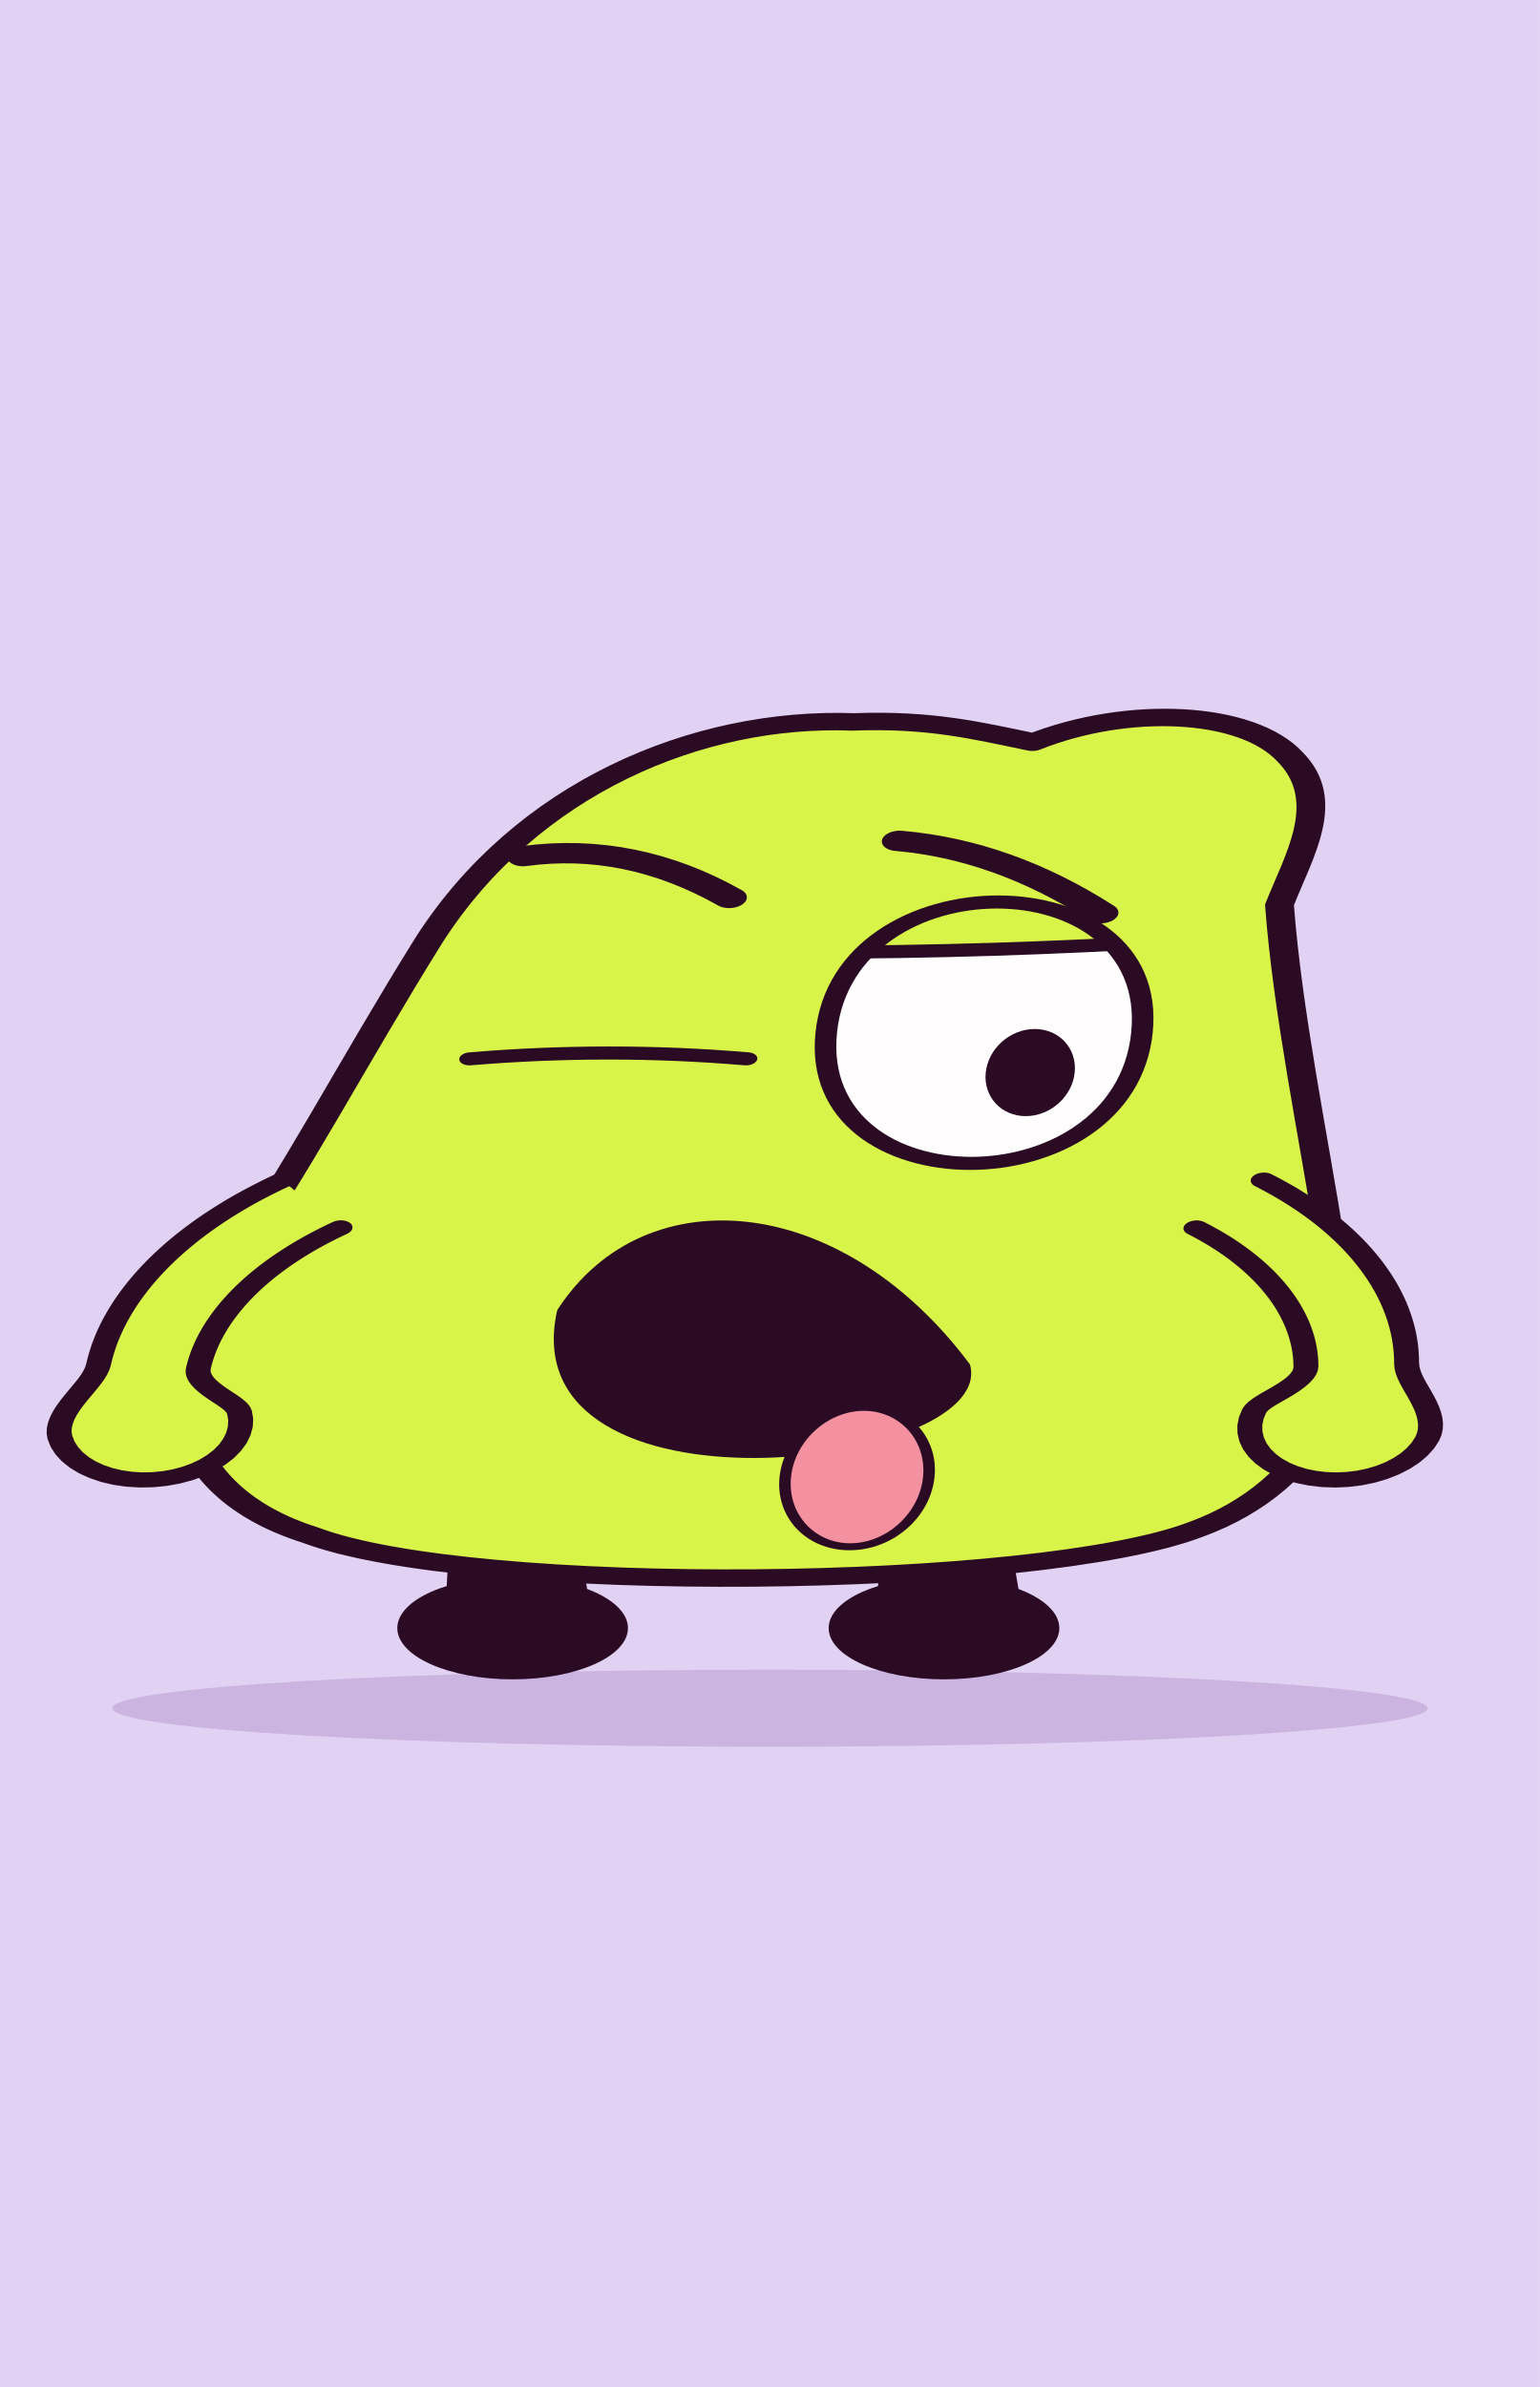
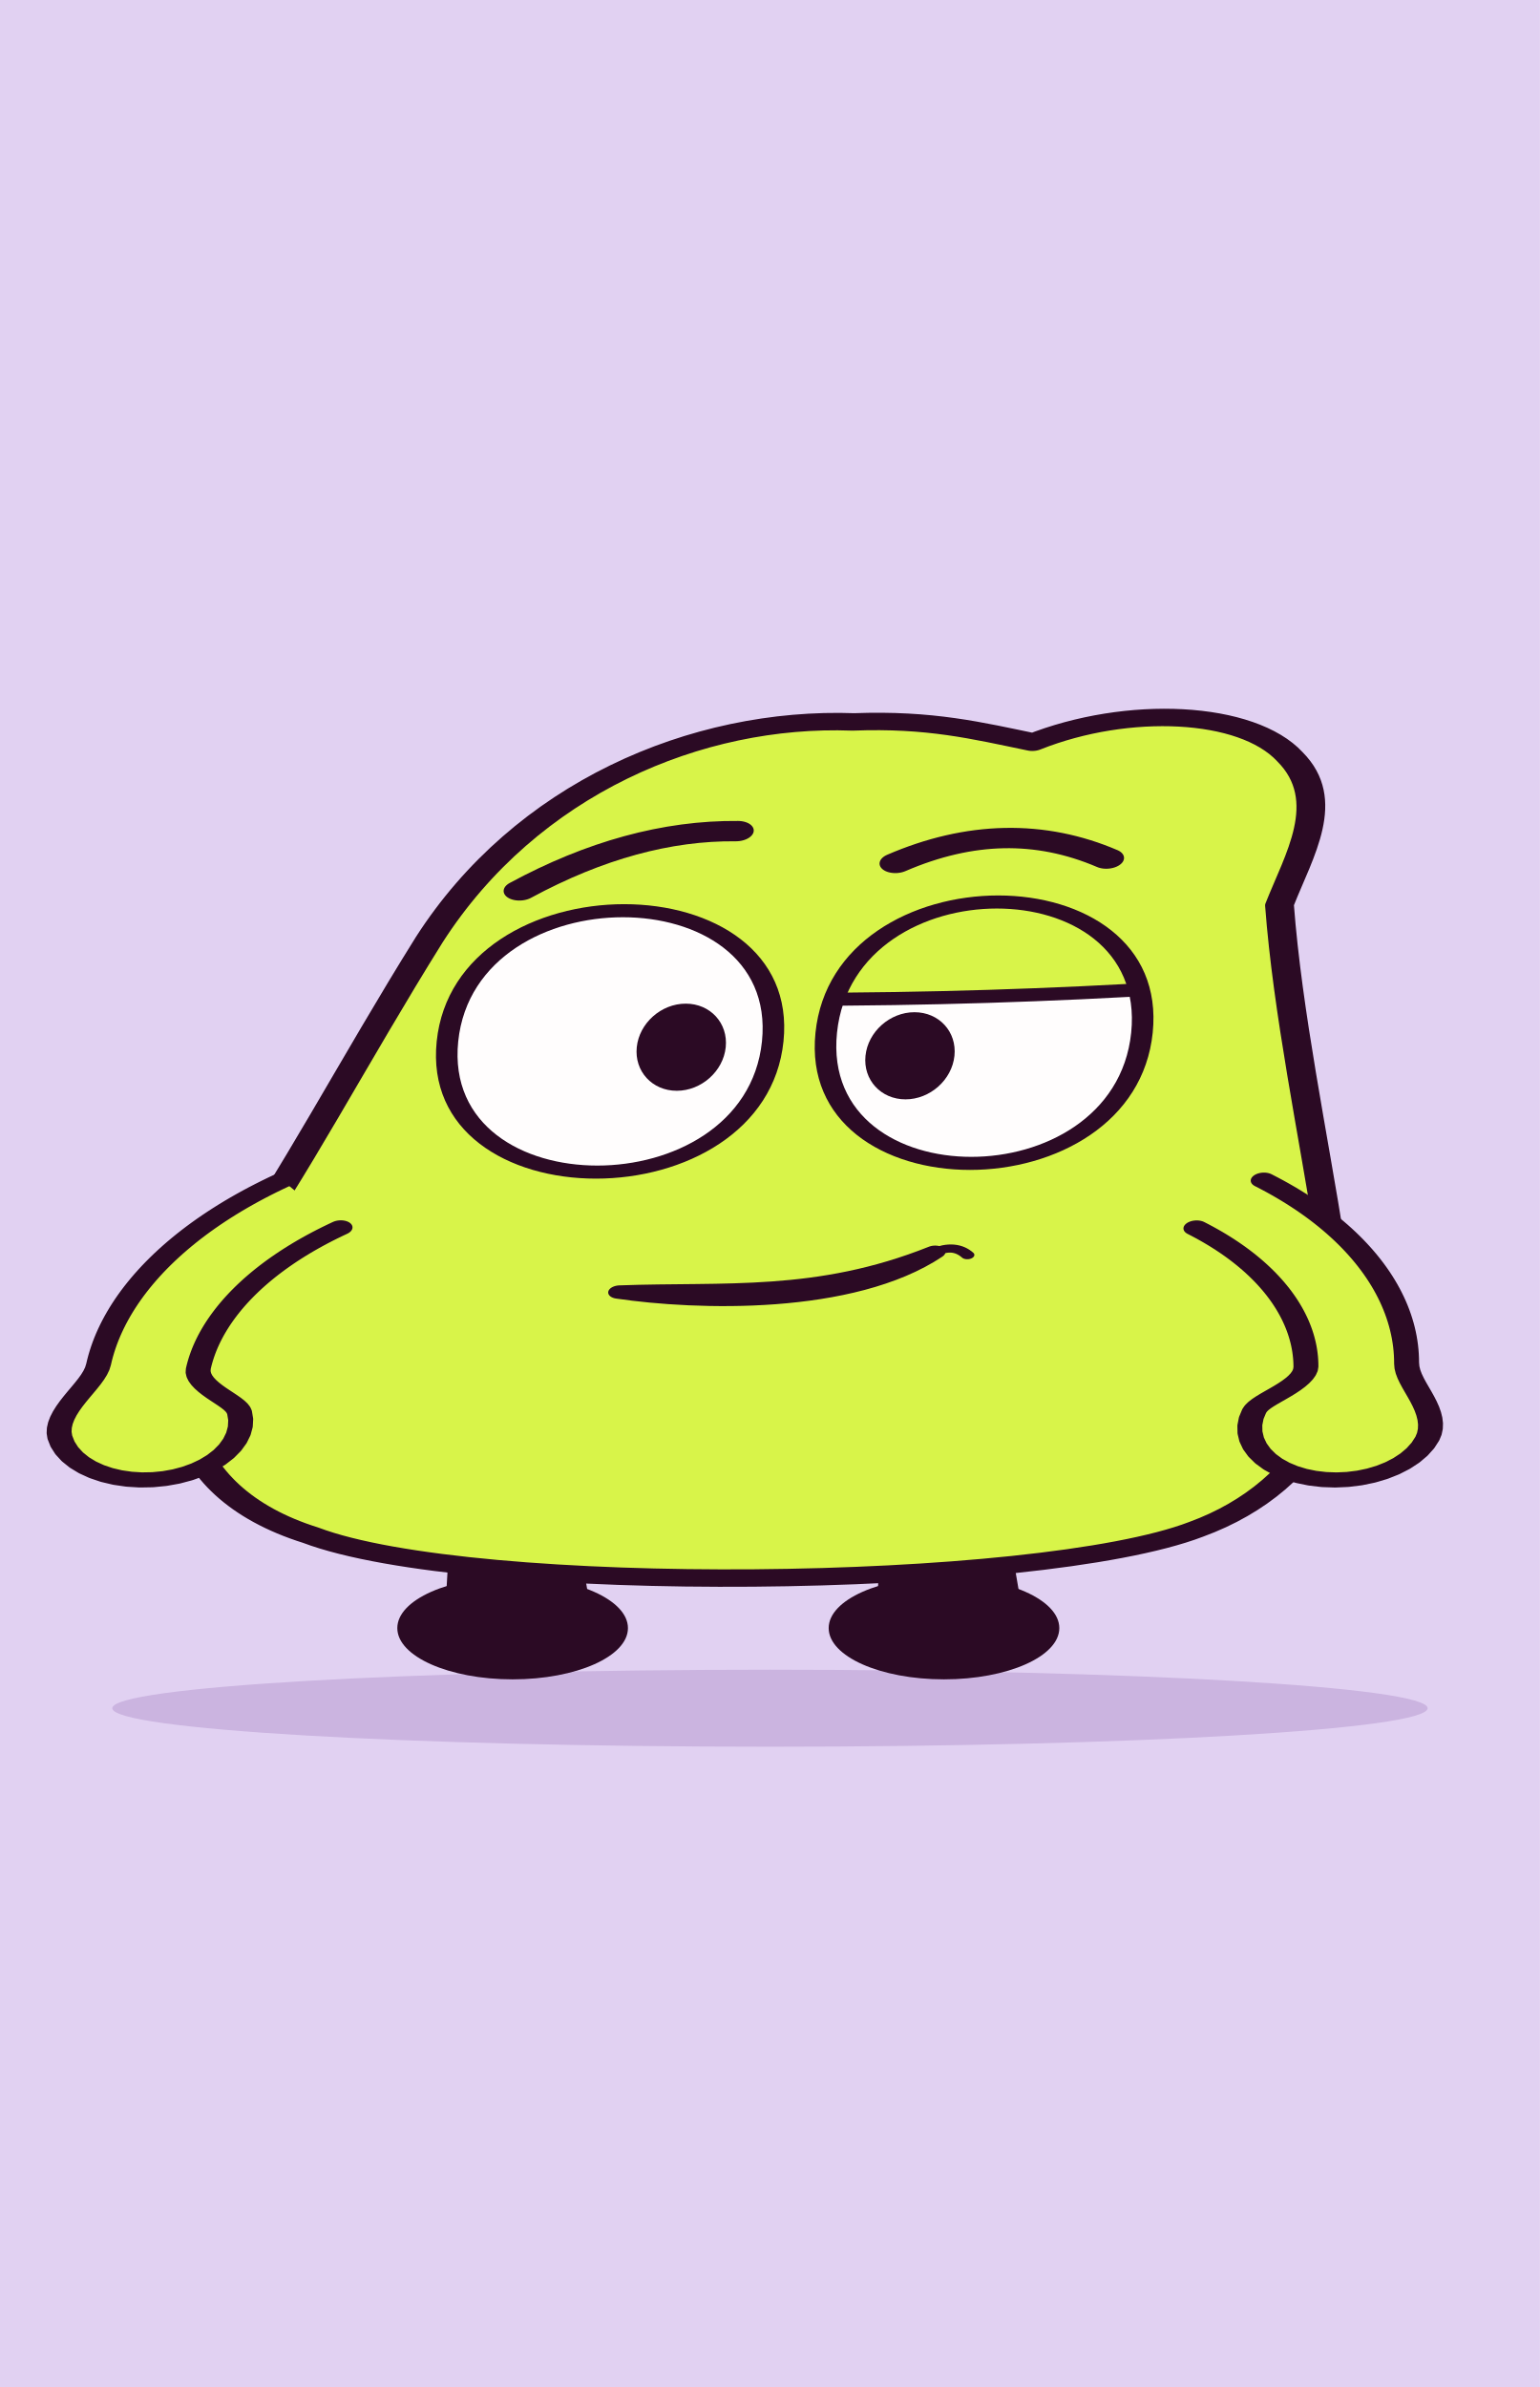
<svg xmlns="http://www.w3.org/2000/svg" width="480" height="744" viewBox="0 0 480 744">
  <rect width="480" height="744" fill="#E1D1F2" />
  <ellipse cx="240" cy="532.433" rx="205" ry="12" fill="#CBB4E0" />
  <g transform="translate(240 372) scale(1.331279) translate(-211.25 -335.25)">
    <g id="photo-foot-l">
      <path d="M138 402 L136 437.000 L169 437.000 L163 402 Z" fill="#2B0A24" stroke="#2B0A24" stroke-width="2" stroke-linecap="round" stroke-linejoin="round" />
      <ellipse cx="151.000" cy="437.000" rx="27.000" ry="12.000" fill="#2B0A24" stroke="none" stroke-width="0" />
    </g>
    <g id="photo-foot-r">
      <path d="M239 402 L237 437.000 L270 437.000 L264 402 Z" fill="#2B0A24" stroke="#2B0A24" stroke-width="2" stroke-linecap="round" stroke-linejoin="round" />
      <ellipse cx="252.000" cy="437.000" rx="27.000" ry="12.000" fill="#2B0A24" stroke="none" stroke-width="0" />
    </g>
    <g id="photo-body-warp" transform="translate(200 437) matrix(1.12 0 -0.07 0.68 0 0) translate(-200 -437)">
      <g id="photo-body">
        <path d="M90 310 C100 284 111 241 124 200 C141 148 175 123 208 125 C224 124 234 128 246 132 C265 119 290 121 300 137 C310 152 304 171 301 188 C305 225 313 267 319 305 C331 350 321 388 297 403 C265 424 147 426 112 405 C82 390 74 350 90 310 Z" fill="#D8F449" stroke="#2B0A24" stroke-width="6" stroke-linecap="round" stroke-linejoin="round" />
      </g>
      <g id="photo-arm-left">
        <path d="M98.441 282.801 L97.143 283.857 L95.869 284.930 L94.619 286.019 L93.393 287.124 L92.191 288.245 L91.013 289.381 L89.859 290.532 L88.729 291.697 L87.623 292.877 L86.542 294.071 L85.485 295.279 L84.453 296.499 L83.445 297.732 L82.461 298.978 L81.502 300.236 L80.568 301.505 L79.659 302.786 L78.774 304.078 L77.915 305.381 L77.080 306.694 L76.270 308.017 L75.485 309.349 L74.725 310.691 L73.990 312.041 L73.280 313.400 L72.596 314.768 L71.937 316.143 L71.303 317.526 L70.694 318.916 L70.111 320.312 L69.553 321.715 L69.021 323.124 L68.514 324.539 L68.033 325.960 L67.577 327.385 L67.147 328.815 L66.743 330.250 L66.365 331.688 L66.012 333.131 L65.686 334.576 L65.385 336.025 L65.110 337.476 L64.861 338.930 L64.639 340.386 L64.443 341.843 L64.272 343.301 L64.129 344.761 L64.011 346.221 L63.825 347.676 L63.490 349.128 L63.033 350.587 L62.478 352.061 L61.850 353.555 L61.176 355.075 L60.480 356.622 L59.790 358.197 L59.130 359.799 L58.526 361.425 L58.004 363.070 L57.590 364.727 L57.306 366.387 L57.179 368.040 L57.232 369.674 L57.487 371.272 L58.203 373.652 L59.223 375.918 L60.531 378.032 L62.103 379.957 L63.913 381.660 L65.930 383.112 L68.119 384.289 L70.443 385.169 L72.862 385.739 L75.335 385.988 L77.819 385.913 L80.272 385.513 L82.652 384.797 L84.918 383.777 L87.032 382.469 L88.957 380.897 L90.660 379.087 L92.112 377.070 L93.289 374.881 L94.169 372.557 L94.739 370.138 L94.988 367.665 L94.913 365.181 L94.513 362.728 L94.229 361.883 L93.790 361.062 L93.217 360.250 L92.535 359.436 L91.768 358.609 L90.941 357.762 L90.079 356.888 L89.206 355.983 L88.350 355.044 L87.535 354.071 L86.788 353.065 L86.134 352.030 L85.599 350.970 L85.207 349.892 L84.986 348.804 L84.958 347.717 L85.045 346.633 L85.152 345.548 L85.279 344.462 L85.425 343.375 L85.591 342.288 L85.777 341.200 L85.983 340.112 L86.209 339.025 L86.454 337.939 L86.720 336.853 L87.005 335.768 L87.310 334.686 L87.635 333.605 L87.980 332.526 L88.345 331.449 L88.729 330.376 L89.134 329.305 L89.558 328.238 L90.002 327.174 L90.466 326.114 L90.950 325.058 L91.454 324.007 L91.978 322.961 L92.522 321.920 L93.085 320.884 L93.669 319.853 L94.272 318.829 L94.895 317.811 L95.539 316.800 L96.202 315.795 L96.885 314.797 L97.588 313.807 L98.311 312.825 L99.054 311.850 L99.817 310.884 L100.600 309.926 L101.402 308.977 L102.225 308.037 L103.068 307.106 L103.931 306.185 L104.814 305.274 L105.717 304.374 L106.640 303.483 L107.584 302.604 L108.547 301.735 L109.531 300.878 L110.535 300.033 L111.559 299.199 Z" fill="#D8F449" stroke="none" stroke-width="0" stroke-linecap="round" stroke-linejoin="round" data-part="hand" data-side="left" />
        <path d="M98.441 282.801 L97.143 283.857 L95.869 284.930 L94.619 286.019 L93.393 287.124 L92.191 288.245 L91.013 289.381 L89.859 290.532 L88.729 291.697 L87.623 292.877 L86.542 294.071 L85.485 295.279 L84.453 296.499 L83.445 297.732 L82.461 298.978 L81.502 300.236 L80.568 301.505 L79.659 302.786 L78.774 304.078 L77.915 305.381 L77.080 306.694 L76.270 308.017 L75.485 309.349 L74.725 310.691 L73.990 312.041 L73.280 313.400 L72.596 314.768 L71.937 316.143 L71.303 317.526 L70.694 318.916 L70.111 320.312 L69.553 321.715 L69.021 323.124 L68.514 324.539 L68.033 325.960 L67.577 327.385 L67.147 328.815 L66.743 330.250 L66.365 331.688 L66.012 333.131 L65.686 334.576 L65.385 336.025 L65.110 337.476 L64.861 338.930 L64.639 340.386 L64.443 341.843 L64.272 343.301 L64.129 344.761 L64.011 346.221 L63.825 347.676 L63.490 349.128 L63.033 350.587 L62.478 352.061 L61.850 353.555 L61.176 355.075 L60.480 356.622 L59.790 358.197 L59.130 359.799 L58.526 361.425 L58.004 363.070 L57.590 364.727 L57.306 366.387 L57.179 368.040 L57.232 369.674 L57.487 371.272 L58.203 373.652 L59.223 375.918 L60.531 378.032 L62.103 379.957 L63.913 381.660 L65.930 383.112 L68.119 384.289 L70.443 385.169 L72.862 385.739 L75.335 385.988 L77.819 385.913 L80.272 385.513 L82.652 384.797 L84.918 383.777 L87.032 382.469 L88.957 380.897 L90.660 379.087 L92.112 377.070 L93.289 374.881 L94.169 372.557 L94.739 370.138 L94.988 367.665 L94.913 365.181 L94.513 362.728 L94.229 361.883 L93.790 361.062 L93.217 360.250 L92.535 359.436 L91.768 358.609 L90.941 357.762 L90.079 356.888 L89.206 355.983 L88.350 355.044 L87.535 354.071 L86.788 353.065 L86.134 352.030 L85.599 350.970 L85.207 349.892 L84.986 348.804 L84.958 347.717 L85.045 346.633 L85.152 345.548 L85.279 344.462 L85.425 343.375 L85.591 342.288 L85.777 341.200 L85.983 340.112 L86.209 339.025 L86.454 337.939 L86.720 336.853 L87.005 335.768 L87.310 334.686 L87.635 333.605 L87.980 332.526 L88.345 331.449 L88.729 330.376 L89.134 329.305 L89.558 328.238 L90.002 327.174 L90.466 326.114 L90.950 325.058 L91.454 324.007 L91.978 322.961 L92.522 321.920 L93.085 320.884 L93.669 319.853 L94.272 318.829 L94.895 317.811 L95.539 316.800 L96.202 315.795 L96.885 314.797 L97.588 313.807 L98.311 312.825 L99.054 311.850 L99.817 310.884 L100.600 309.926 L101.402 308.977 L102.225 308.037 L103.068 307.106 L103.931 306.185 L104.814 305.274 L105.717 304.374 L106.640 303.483 L107.584 302.604 L108.547 301.735 L109.531 300.878 L110.535 300.033 L111.559 299.199" fill="none" stroke="#2B0A24" stroke-width="5.2" stroke-linecap="round" stroke-linejoin="round" />
      </g>
      <g id="photo-arm-right">
        <path d="M290.483 299.232 L291.459 300.019 L292.418 300.819 L293.359 301.632 L294.284 302.458 L295.191 303.296 L296.080 304.147 L296.952 305.010 L297.807 305.885 L298.643 306.771 L299.462 307.669 L300.262 308.577 L301.045 309.496 L301.810 310.425 L302.556 311.364 L303.284 312.313 L303.994 313.271 L304.685 314.238 L305.357 315.214 L306.011 316.198 L306.646 317.191 L307.262 318.191 L307.860 319.199 L308.438 320.215 L308.997 321.237 L309.537 322.265 L310.057 323.300 L310.559 324.341 L311.040 325.388 L311.502 326.440 L311.945 327.497 L312.368 328.559 L312.771 329.626 L313.154 330.696 L313.517 331.770 L313.860 332.848 L314.184 333.929 L314.487 335.013 L314.769 336.100 L315.032 337.189 L315.274 338.280 L315.496 339.373 L315.697 340.467 L315.878 341.562 L316.038 342.658 L316.178 343.755 L316.297 344.852 L316.395 345.950 L316.473 347.046 L316.434 348.147 L316.200 349.247 L315.795 350.336 L315.245 351.406 L314.576 352.450 L313.812 353.463 L312.980 354.442 L312.105 355.386 L311.214 356.297 L310.332 357.177 L309.483 358.031 L308.694 358.867 L307.989 359.692 L307.390 360.519 L306.923 361.361 L306.608 362.232 L306.143 364.673 L306.001 367.154 L306.183 369.633 L306.688 372.067 L307.506 374.413 L308.623 376.633 L310.021 378.689 L311.675 380.544 L313.556 382.167 L315.634 383.531 L317.872 384.612 L320.232 385.392 L322.673 385.857 L325.154 385.999 L327.633 385.817 L330.067 385.312 L332.413 384.494 L334.633 383.377 L336.689 381.979 L338.544 380.325 L340.167 378.444 L341.531 376.366 L342.612 374.128 L343.392 371.768 L343.707 370.104 L343.817 368.401 L343.744 366.677 L343.511 364.945 L343.143 363.216 L342.665 361.500 L342.101 359.805 L341.477 358.137 L340.819 356.499 L340.152 354.892 L339.503 353.317 L338.899 351.771 L338.364 350.250 L337.924 348.747 L337.606 347.256 L337.434 345.766 L337.328 344.274 L337.195 342.784 L337.034 341.297 L336.845 339.813 L336.628 338.333 L336.385 336.856 L336.114 335.383 L335.816 333.915 L335.491 332.452 L335.139 330.994 L334.761 329.542 L334.357 328.095 L333.926 326.655 L333.470 325.221 L332.987 323.794 L332.479 322.374 L331.945 320.962 L331.386 319.558 L330.802 318.162 L330.193 316.775 L329.558 315.397 L328.899 314.027 L328.215 312.668 L327.507 311.318 L326.774 309.979 L326.017 308.650 L325.236 307.332 L324.431 306.025 L323.603 304.730 L322.750 303.446 L321.874 302.175 L320.975 300.917 L320.053 299.671 L319.107 298.439 L318.138 297.220 L317.147 296.015 L316.133 294.824 L315.096 293.648 L314.037 292.487 L312.955 291.341 L311.851 290.211 L310.726 289.097 L309.578 287.999 L308.409 286.918 L307.218 285.854 L306.006 284.807 L304.772 283.778 L303.517 282.768 Z" fill="#D8F449" stroke="none" stroke-width="0" stroke-linecap="round" stroke-linejoin="round" data-part="hand" data-side="right" />
        <path d="M290.483 299.232 L291.459 300.019 L292.418 300.819 L293.359 301.632 L294.284 302.458 L295.191 303.296 L296.080 304.147 L296.952 305.010 L297.807 305.885 L298.643 306.771 L299.462 307.669 L300.262 308.577 L301.045 309.496 L301.810 310.425 L302.556 311.364 L303.284 312.313 L303.994 313.271 L304.685 314.238 L305.357 315.214 L306.011 316.198 L306.646 317.191 L307.262 318.191 L307.860 319.199 L308.438 320.215 L308.997 321.237 L309.537 322.265 L310.057 323.300 L310.559 324.341 L311.040 325.388 L311.502 326.440 L311.945 327.497 L312.368 328.559 L312.771 329.626 L313.154 330.696 L313.517 331.770 L313.860 332.848 L314.184 333.929 L314.487 335.013 L314.769 336.100 L315.032 337.189 L315.274 338.280 L315.496 339.373 L315.697 340.467 L315.878 341.562 L316.038 342.658 L316.178 343.755 L316.297 344.852 L316.395 345.950 L316.473 347.046 L316.434 348.147 L316.200 349.247 L315.795 350.336 L315.245 351.406 L314.576 352.450 L313.812 353.463 L312.980 354.442 L312.105 355.386 L311.214 356.297 L310.332 357.177 L309.483 358.031 L308.694 358.867 L307.989 359.692 L307.390 360.519 L306.923 361.361 L306.608 362.232 L306.143 364.673 L306.001 367.154 L306.183 369.633 L306.688 372.067 L307.506 374.413 L308.623 376.633 L310.021 378.689 L311.675 380.544 L313.556 382.167 L315.634 383.531 L317.872 384.612 L320.232 385.392 L322.673 385.857 L325.154 385.999 L327.633 385.817 L330.067 385.312 L332.413 384.494 L334.633 383.377 L336.689 381.979 L338.544 380.325 L340.167 378.444 L341.531 376.366 L342.612 374.128 L343.392 371.768 L343.707 370.104 L343.817 368.401 L343.744 366.677 L343.511 364.945 L343.143 363.216 L342.665 361.500 L342.101 359.805 L341.477 358.137 L340.819 356.499 L340.152 354.892 L339.503 353.317 L338.899 351.771 L338.364 350.250 L337.924 348.747 L337.606 347.256 L337.434 345.766 L337.328 344.274 L337.195 342.784 L337.034 341.297 L336.845 339.813 L336.628 338.333 L336.385 336.856 L336.114 335.383 L335.816 333.915 L335.491 332.452 L335.139 330.994 L334.761 329.542 L334.357 328.095 L333.926 326.655 L333.470 325.221 L332.987 323.794 L332.479 322.374 L331.945 320.962 L331.386 319.558 L330.802 318.162 L330.193 316.775 L329.558 315.397 L328.899 314.027 L328.215 312.668 L327.507 311.318 L326.774 309.979 L326.017 308.650 L325.236 307.332 L324.431 306.025 L323.603 304.730 L322.750 303.446 L321.874 302.175 L320.975 300.917 L320.053 299.671 L319.107 298.439 L318.138 297.220 L317.147 296.015 L316.133 294.824 L315.096 293.648 L314.037 292.487 L312.955 291.341 L311.851 290.211 L310.726 289.097 L309.578 287.999 L308.409 286.918 L307.218 285.854 L306.006 284.807 L304.772 283.778 L303.517 282.768" fill="none" stroke="#2B0A24" stroke-width="5.2" stroke-linecap="round" stroke-linejoin="round" />
      </g>
      <g id="photo-face">
        <defs>
          <clipPath id="photo-photo-eye-l">
-             <path d="M135.100 241.000 C154.367 238.333 173.633 238.333 192.900 241.000 C173.633 238.333 154.367 238.333 135.100 241.000 Z" fill="white" stroke="none" stroke-width="0" stroke-linecap="round" stroke-linejoin="round" />
+             <path d="M130.000 235.000 C130.000 175.000 198.000 175.000 198.000 235.000 C198.000 295.000 130.000 295.000 130.000 235.000 Z" fill="white" stroke="none" stroke-width="0" stroke-linecap="round" stroke-linejoin="round" />
          </clipPath>
        </defs>
-         <path d="M135.100 241.000 C154.367 238.333 173.633 238.333 192.900 241.000 C173.633 238.333 154.367 238.333 135.100 241.000 Z" fill="#FFFDFD" stroke="none" stroke-width="0" stroke-linecap="round" stroke-linejoin="round" />
+         <path d="M130.000 235.000 C130.000 175.000 198.000 175.000 198.000 235.000 C198.000 295.000 130.000 295.000 130.000 235.000 Z" fill="#FFFDFD" stroke="none" stroke-width="0" stroke-linecap="round" stroke-linejoin="round" />
        <g clip-path="url(#photo-photo-eye-l)">
-           <ellipse cx="174.500" cy="262.840" rx="9.300" ry="15.000" fill="#2B0A24" stroke="none" stroke-width="0" />
-           <path d="M122 182 H206 V282.000 Q164 282.000 122 278.000 Z" fill="#D8F449" stroke="none" stroke-width="0" stroke-linecap="round" stroke-linejoin="round" />
-           <path d="M124 278.000 Q164 282.000 204 282.000" fill="none" stroke="#2B0A24" stroke-width="4.5" stroke-linecap="round" stroke-linejoin="round" opacity="1.000" />
+           <ellipse cx="179.000" cy="237.000" rx="9.300" ry="15.000" fill="#2B0A24" stroke="none" stroke-width="0" />
+           <path d="M122 182 H206 V192.000 Q164 192.000 122 188.000 Z" fill="#D8F449" stroke="none" stroke-width="0" stroke-linecap="round" stroke-linejoin="round" />
+           <path d="M124 188.000 Q164 192.000 204 192.000" fill="none" stroke="#2B0A24" stroke-width="4.5" stroke-linecap="round" stroke-linejoin="round" opacity="0.000" />
        </g>
-         <path d="M135.100 241.000 C154.367 238.333 173.633 238.333 192.900 241.000 C173.633 238.333 154.367 238.333 135.100 241.000 Z" fill="none" stroke="#2B0A24" stroke-width="4.5" stroke-linecap="round" stroke-linejoin="round" />
+         <path d="M130.000 235.000 C130.000 175.000 198.000 175.000 198.000 235.000 C198.000 295.000 130.000 295.000 130.000 235.000 Z" fill="none" stroke="#2B0A24" stroke-width="4.5" stroke-linecap="round" stroke-linejoin="round" />
        <defs>
          <clipPath id="photo-photo-eye-r">
            <path d="M209.000 232.000 C209.000 172.000 275.000 172.000 275.000 232.000 C275.000 292.000 209.000 292.000 209.000 232.000 Z" fill="white" stroke="none" stroke-width="0" stroke-linecap="round" stroke-linejoin="round" />
          </clipPath>
        </defs>
        <path d="M209.000 232.000 C209.000 172.000 275.000 172.000 275.000 232.000 C275.000 292.000 209.000 292.000 209.000 232.000 Z" fill="#FFFDFD" stroke="none" stroke-width="0" stroke-linecap="round" stroke-linejoin="round" />
        <g clip-path="url(#photo-photo-eye-r)">
-           <ellipse cx="252.500" cy="245.730" rx="9.300" ry="15.000" fill="#2B0A24" stroke="none" stroke-width="0" />
-           <path d="M201 179 H283 V200.300 Q242 204.300 201 204.300 Z" fill="#D8F449" stroke="none" stroke-width="0" stroke-linecap="round" stroke-linejoin="round" />
-           <path d="M203 204.300 Q242 204.300 281 200.300" fill="none" stroke="#2B0A24" stroke-width="4.5" stroke-linecap="round" stroke-linejoin="round" opacity="1.000" />
+           <ellipse cx="227.000" cy="239.950" rx="9.300" ry="15.000" fill="#2B0A24" stroke="none" stroke-width="0" />
+           <path d="M201 179 H283 V216.500 Q242 220.500 201 220.500 Z" fill="#D8F449" stroke="none" stroke-width="0" stroke-linecap="round" stroke-linejoin="round" />
+           <path d="M203 220.500 Q242 220.500 281 216.500" fill="none" stroke="#2B0A24" stroke-width="4.5" stroke-linecap="round" stroke-linejoin="round" opacity="1.000" />
        </g>
        <path d="M209.000 232.000 C209.000 172.000 275.000 172.000 275.000 232.000 C275.000 292.000 209.000 292.000 209.000 232.000 Z" fill="none" stroke="#2B0A24" stroke-width="4.5" stroke-linecap="round" stroke-linejoin="round" />
        <g id="photo-brows">
-           <path d="M142 171.200 Q164 166.240 186 185.600" fill="none" stroke="#2B0A24" stroke-width="7" stroke-linecap="round" stroke-linejoin="round" />
-           <path d="M220 165.950 Q242 169.040 264 190.850" fill="none" stroke="#2B0A24" stroke-width="7" stroke-linecap="round" stroke-linejoin="round" />
+           <path d="M142 183.000 Q164 162.240 186 162.600" fill="none" stroke="#2B0A24" stroke-width="7" stroke-linecap="round" stroke-linejoin="round" />
+           <path d="M220 173.550 Q242 157.200 264 172.050" fill="none" stroke="#2B0A24" stroke-width="7" stroke-linecap="round" stroke-linejoin="round" />
        </g>
        <g id="photo-mouth" transform="translate(205 321)">
-           <path d="M-44.000 7.000 C-29.000 -38.000 10.000 -30.000 39.000 26.000 C46.000 58.000 -49.000 78.000 -44.000 7.000 Z" fill="#2B0A24" stroke="#2B0A24" stroke-width="4.6" stroke-linecap="round" stroke-linejoin="round" />
+           <path d="M-33.700 0.300 C-12.000 -1.050 8.000 2.600 31.350 -13.400 C15.000 5.950 -17.000 4.300 -33.700 0.300 Z" fill="#2B0A24" stroke="#2B0A24" stroke-width="4.6" stroke-linecap="round" stroke-linejoin="round" />
          <defs>
            <clipPath id="photo-photo-mouth">
-               <path d="M-44.000 7.000 C-29.000 -38.000 10.000 -30.000 39.000 26.000 C46.000 58.000 -49.000 78.000 -44.000 7.000 Z" />
+               <path d="M-33.700 0.300 C-12.000 -1.050 8.000 2.600 31.350 -13.400 C15.000 5.950 -17.000 4.300 -33.700 0.300 Z" />
            </clipPath>
          </defs>
-           <g opacity="1.000">
-             <ellipse cx="20.000" cy="64.000" rx="15.000" ry="24.000" fill="#F491A1" stroke="#2B0A24" stroke-width="2.400" />
+           <g clip-path="url(#photo-photo-mouth)" opacity="0.000">
+             <ellipse cx="8.000" cy="25.000" rx="33.000" ry="15.000" fill="#F491A1" stroke="#2B0A24" stroke-width="0.000" />
          </g>
+           <path d="M31.350 -13.400 q4 -3 7 1" fill="none" stroke="#2B0A24" stroke-width="2.8" stroke-linecap="round" opacity="1" />
        </g>
      </g>
    </g>
  </g>
</svg>
